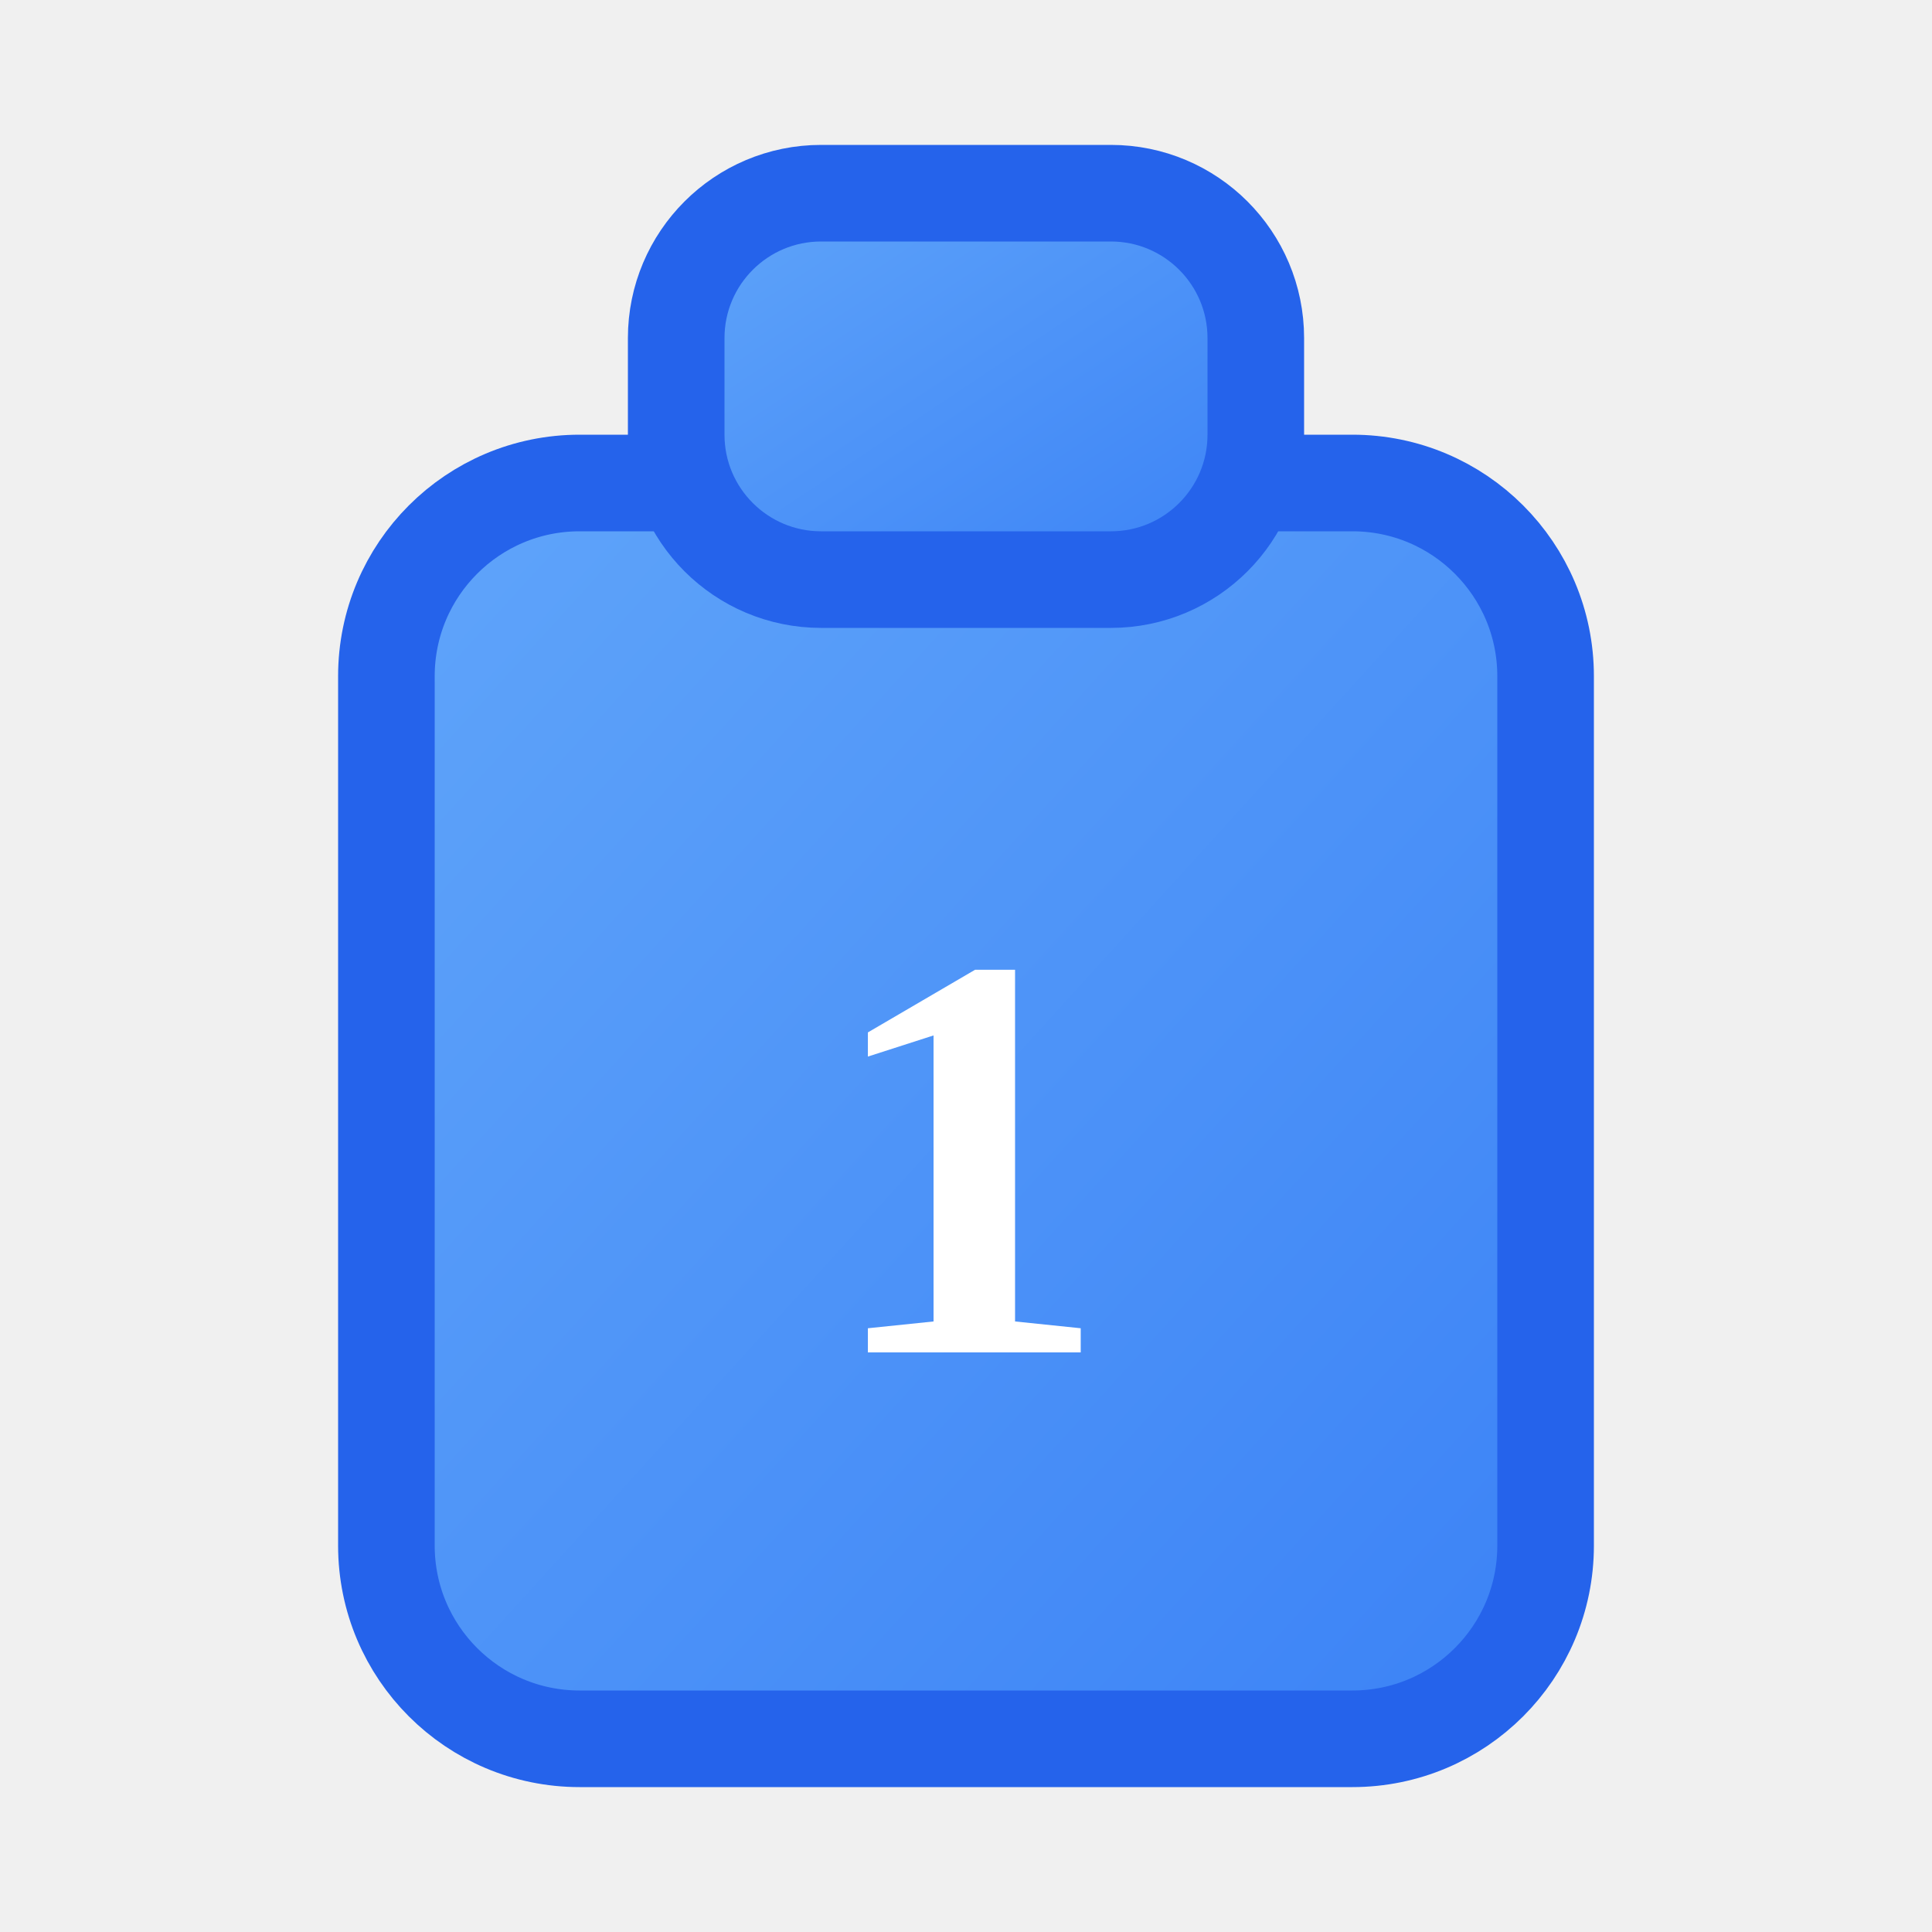
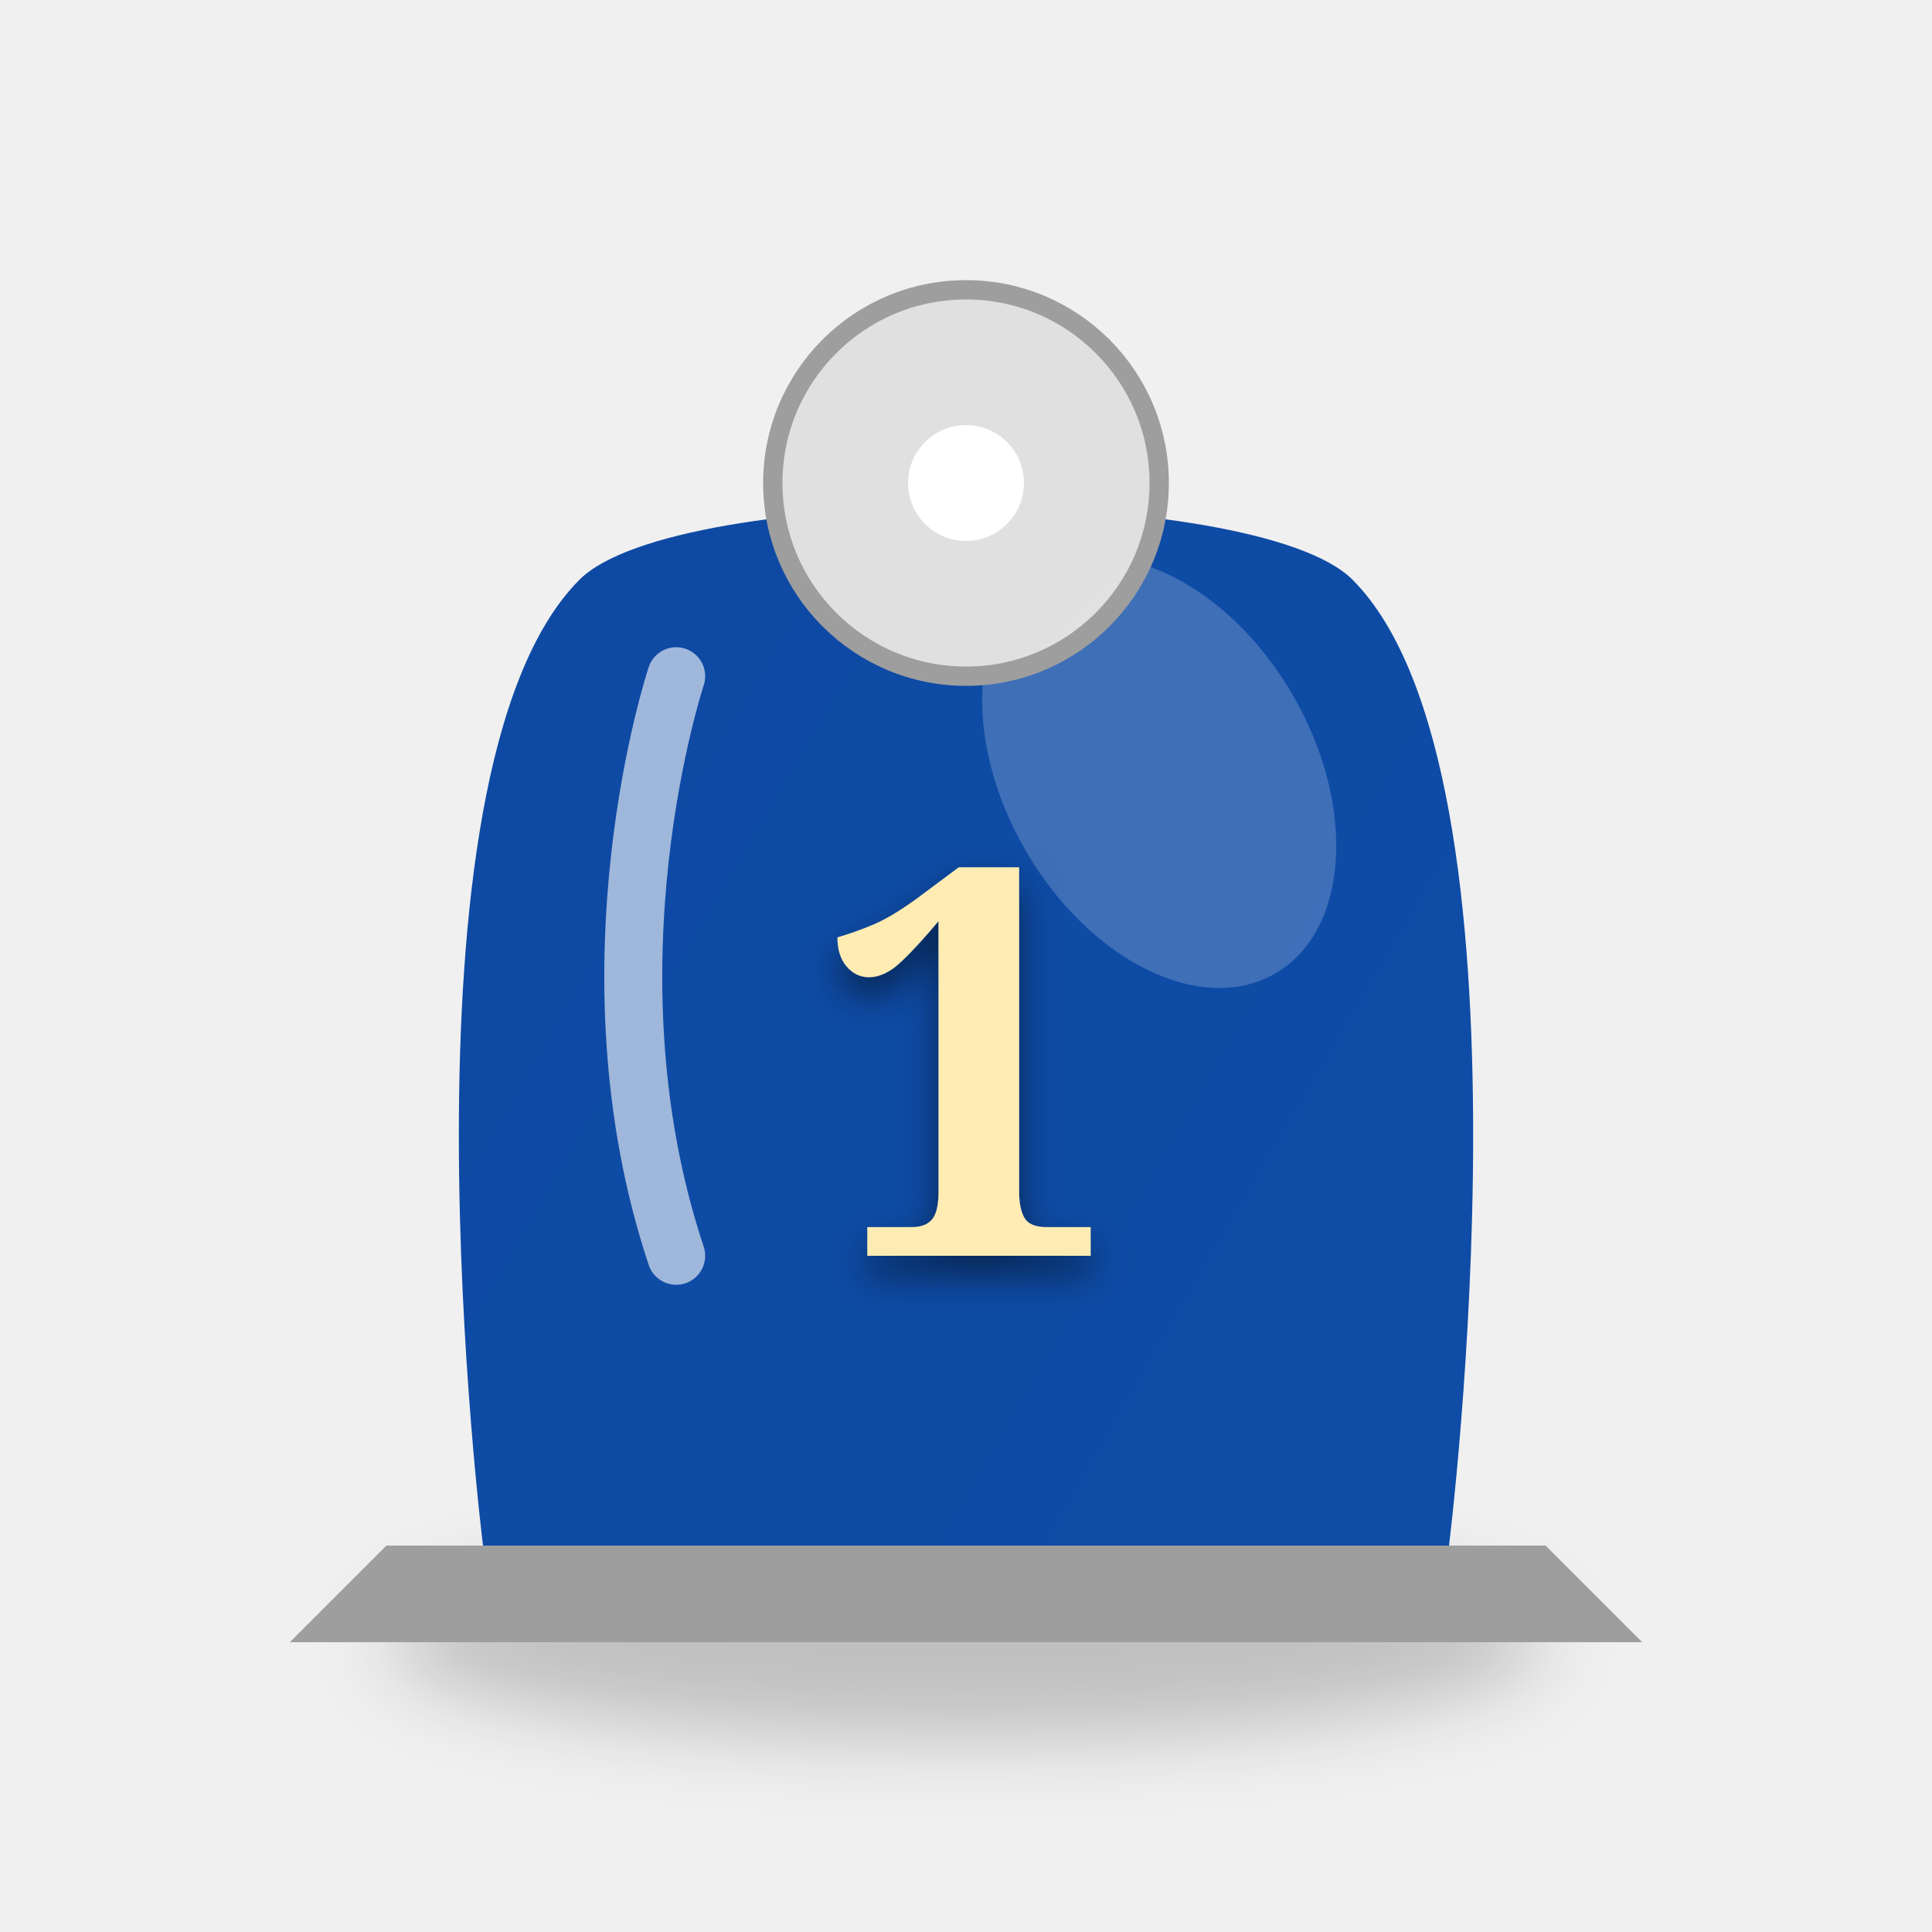
- <svg xmlns="http://www.w3.org/2000/svg" viewBox="0 0 40 40" fill="none">
+ <svg xmlns="http://www.w3.org/2000/svg" viewBox="0 0 100 100" fill="none">
  <defs>
-     <linearGradient id="weight1Gradient" x1="0%" y1="0%" x2="100%" y2="100%">
-       <stop offset="0%" style="stop-color:#60A5FA" />
-       <stop offset="100%" style="stop-color:#3B82F6" />
+     <radialGradient id="gemBlue" cx="50" cy="30" r="60">
+       <stop offset="0%" stop-color="#42A5F5" />
+       <stop offset="70%" stop-color="#1565C0" />
+       <stop offset="100%" stop-color="#0D47A1" />
+     </radialGradient>
+     <linearGradient id="metalSilver" x1="0" y1="0" x2="100" y2="100">
+       <stop offset="0%" stop-color="#E0E0E0" />
+       <stop offset="50%" stop-color="#FFFFFF" />
+       <stop offset="100%" stop-color="#BDBDBD" />
    </linearGradient>
+     <filter id="glowBlue">
+       <feGaussianBlur stdDeviation="2" result="blur" />
+       <feComposite in="SourceGraphic" in2="blur" operator="over" />
+     </filter>
  </defs>
-   <rect x="8" y="10" width="24" height="26" rx="4" fill="url(#weight1Gradient)" stroke="#2563EB" stroke-width="2" />
-   <rect x="14" y="4" width="12" height="8" rx="3" fill="url(#weight1Gradient)" stroke="#2563EB" stroke-width="2" />
-   <text x="20" y="28" text-anchor="middle" font-size="12" font-weight="bold" fill="#FFFFFF">1</text>
+   <ellipse cx="50" cy="85" rx="30" ry="5" fill="#000" opacity="0.2" filter="blur(2px)" />
+   <path d="M20 80H80L85 85H15L20 80Z" fill="#9E9E9E" />
+   <path d="M25 80C25 80 20 40 30 30C35 25 65 25 70 30C80 40 75 80 75 80H25Z" fill="url(#gemBlue)" />
+   <path d="M35 35C35 35 30 50 35 65" stroke="white" stroke-width="3" stroke-linecap="round" opacity="0.6" />
+   <ellipse cx="60" cy="40" rx="8" ry="12" fill="white" opacity="0.2" transform="rotate(-30 60 40)" />
+   <circle cx="50" cy="25" r="10" fill="url(#metalSilver)" stroke="#9E9E9E" stroke-width="1" />
+   <circle cx="50" cy="25" r="3" fill="#FFF" />
+   <text x="50" y="65" text-anchor="middle" font-family="'Noto Serif TC', serif" font-size="28" font-weight="bold" fill="#FFECB3" style="filter: drop-shadow(0px 1px 1px rgba(0,0,0,0.5));">1</text>
</svg>
